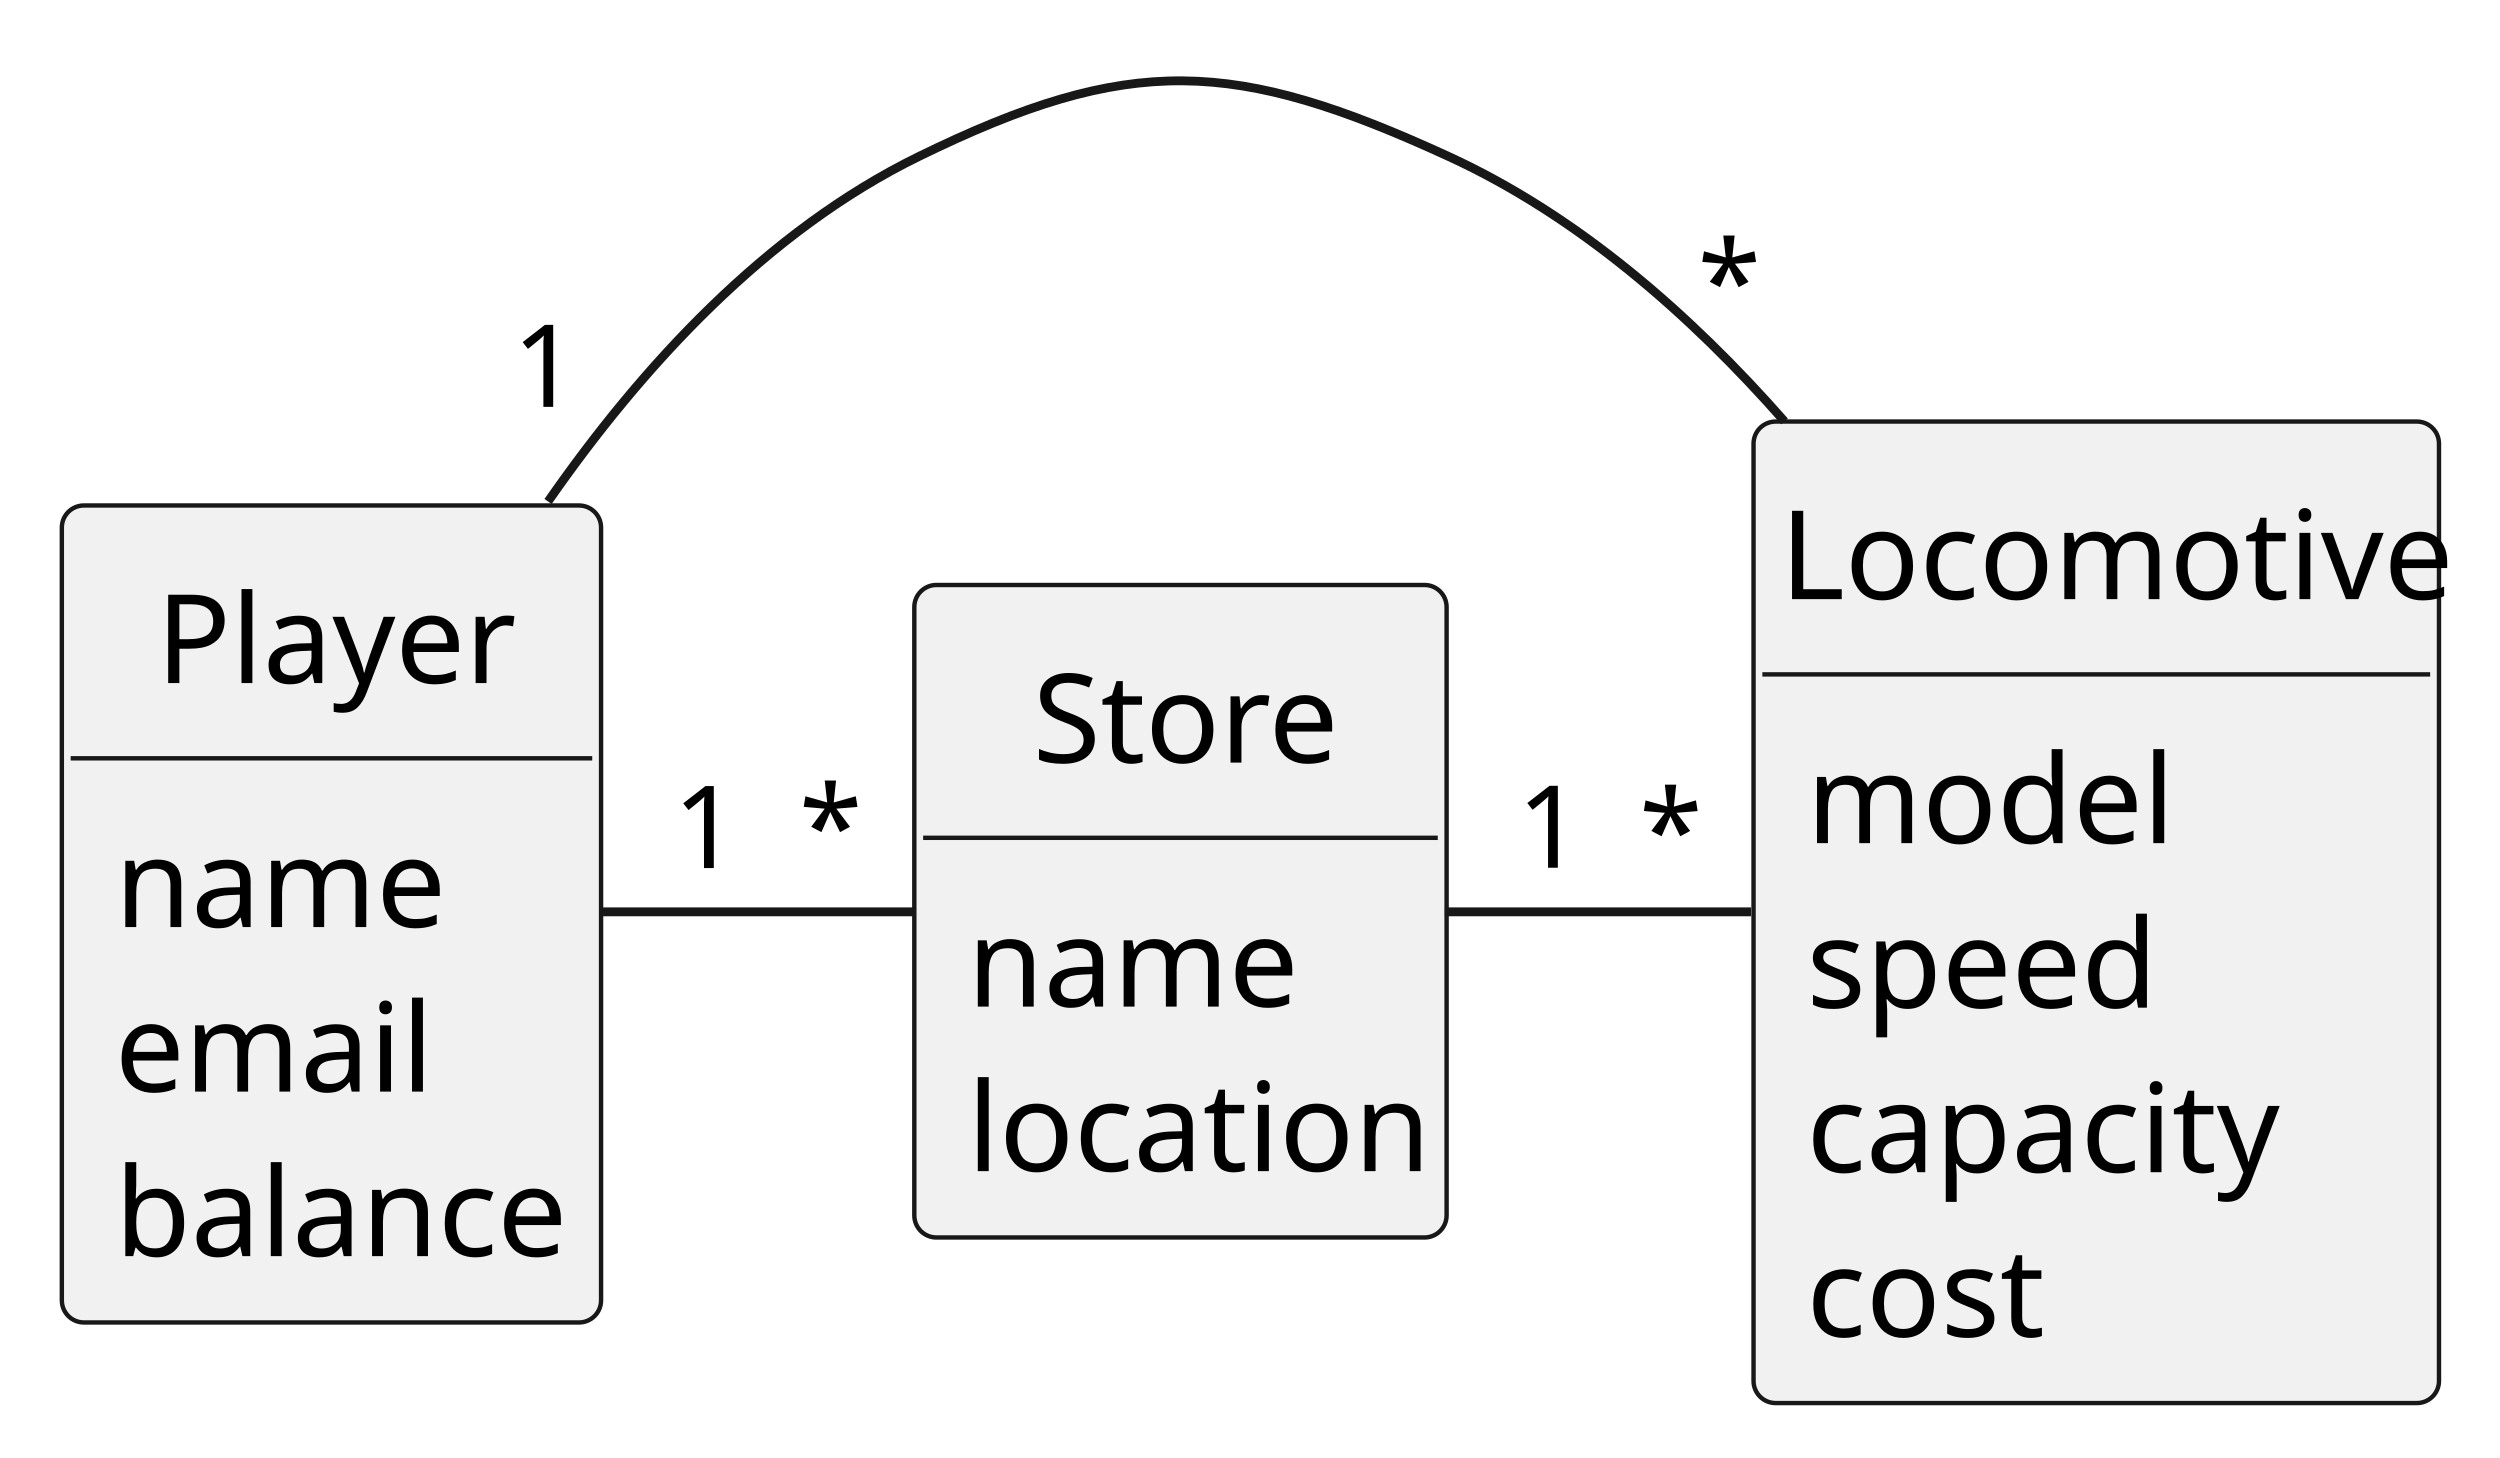
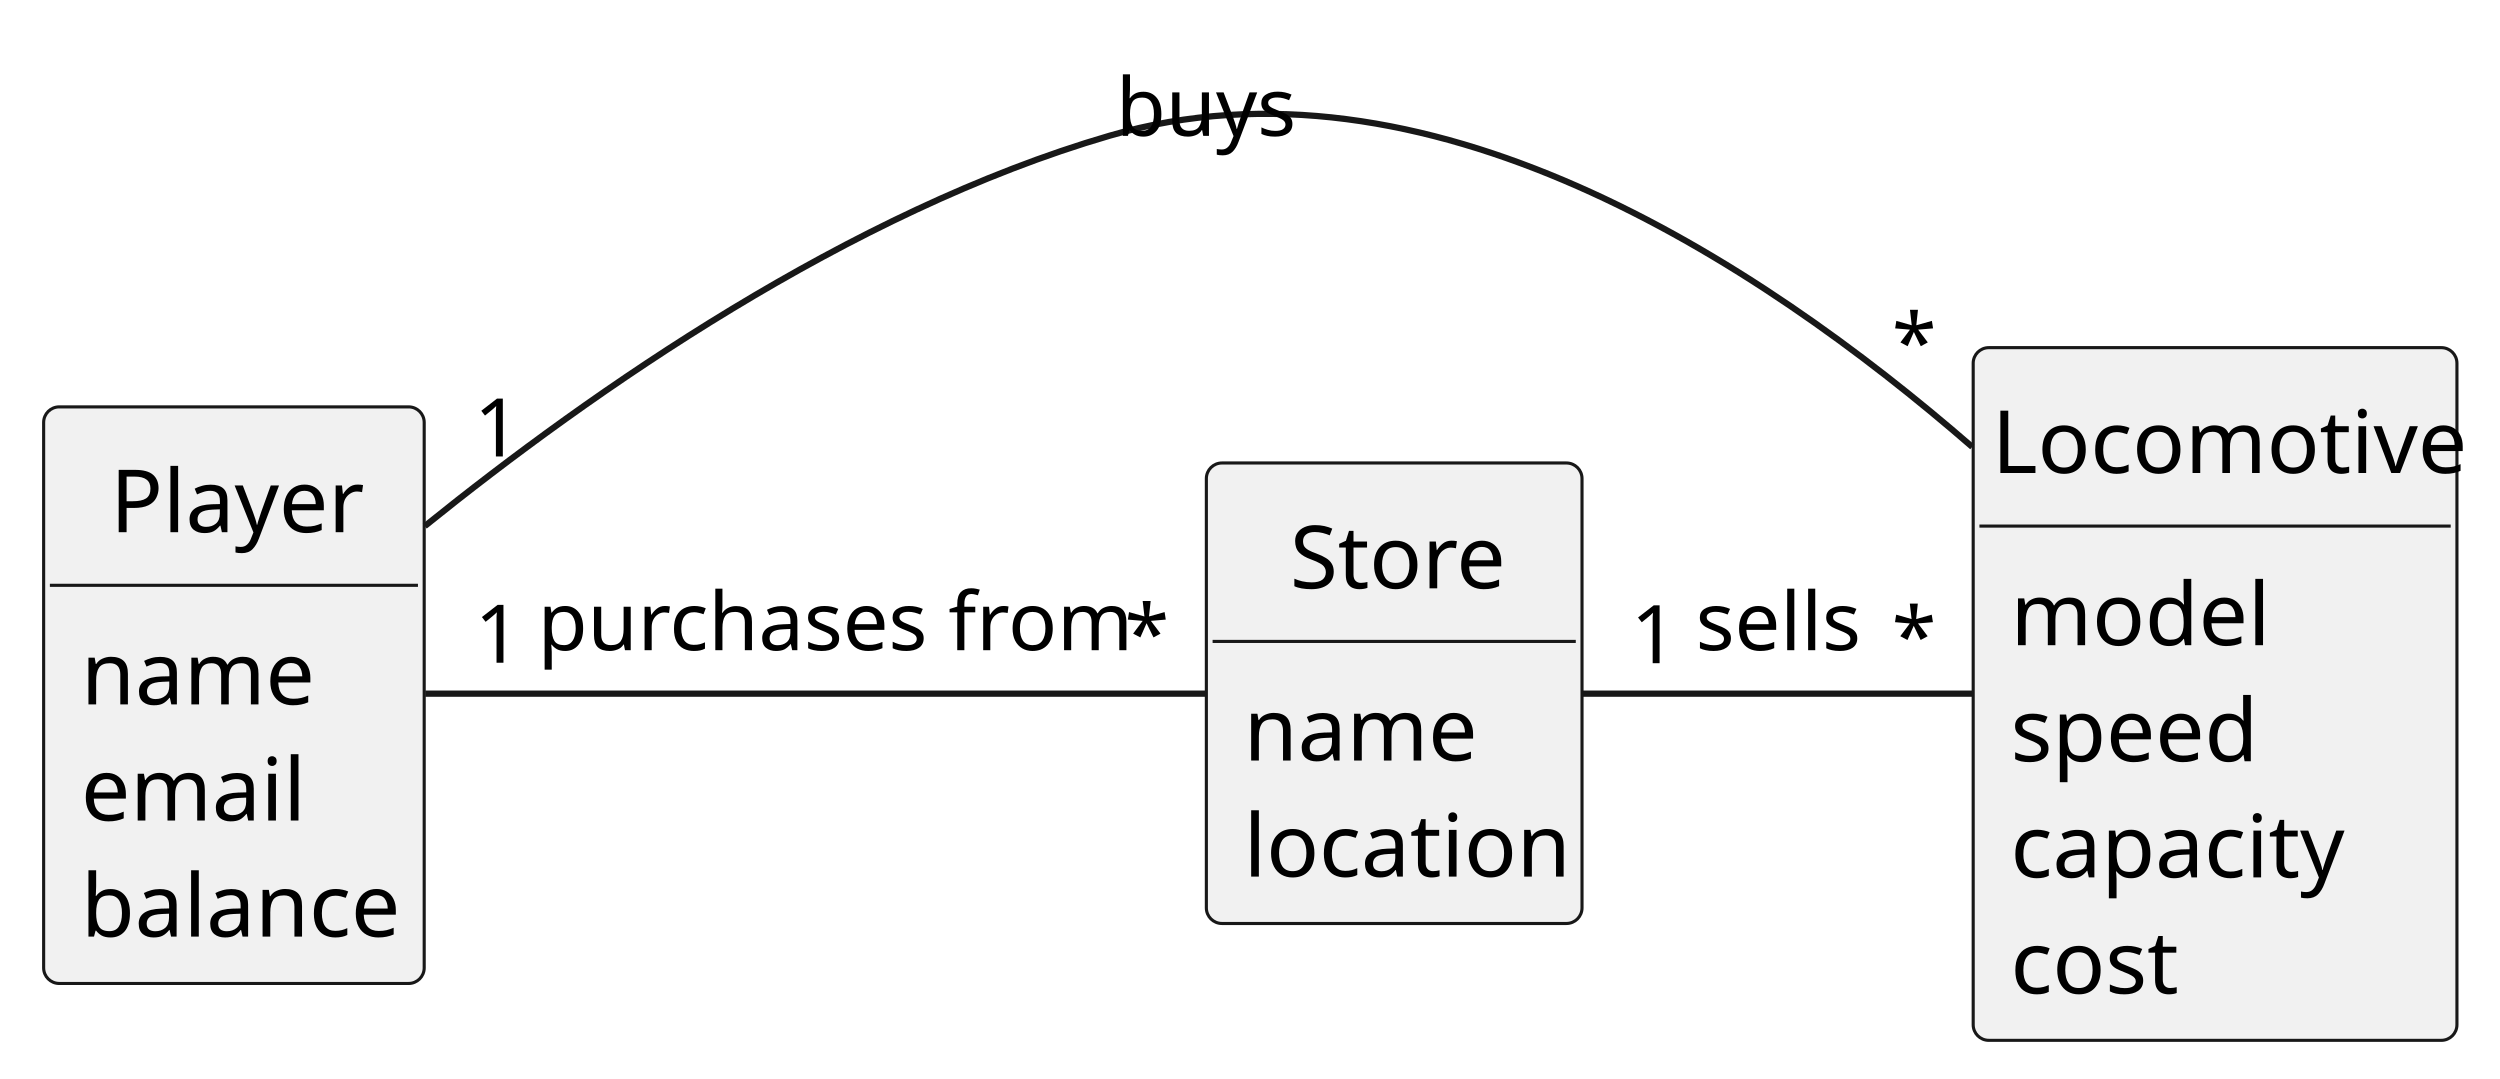
- <svg xmlns="http://www.w3.org/2000/svg" contentStyleType="text/css" height="165px" preserveAspectRatio="none" style="width:283px;height:165px;background:#FFFFFF;" version="1.1" viewBox="0 0 283 165" width="283px" zoomAndPan="magnify">
+ <svg xmlns="http://www.w3.org/2000/svg" contentStyleType="text/css" height="173px" preserveAspectRatio="none" style="width:401px;height:173px;background:#FFFFFF;" version="1.1" viewBox="0 0 401 173" width="401px" zoomAndPan="magnify">
  <defs />
  <g>
    <g id="elem_Locomotive">
-       <rect codeLine="10" fill="#F1F1F1" height="111.106" id="Locomotive" rx="2.5" ry="2.5" style="stroke:#181818;stroke-width:0.5;" width="77.593" x="198.5" y="47.72" />
-       <text fill="#000000" font-family="sans-serif" font-size="14" lengthAdjust="spacing" textLength="71.593" x="201.5" y="67.827">Locomotive</text>
-       <line style="stroke:#181818;stroke-width:0.5;" x1="199.5" x2="275.093" y1="76.341" y2="76.341" />
-       <text fill="#000000" font-family="sans-serif" font-size="14" lengthAdjust="spacing" textLength="38.131" x="204.5" y="95.448">model</text>
-       <text fill="#000000" font-family="sans-serif" font-size="14" lengthAdjust="spacing" textLength="38.145" x="204.5" y="114.07">speed</text>
-       <text fill="#000000" font-family="sans-serif" font-size="14" lengthAdjust="spacing" textLength="51.358" x="204.5" y="132.691">capacity</text>
-       <text fill="#000000" font-family="sans-serif" font-size="14" lengthAdjust="spacing" textLength="25.676" x="204.5" y="151.312">cost</text>
+       <rect codeLine="10" fill="#F1F1F1" height="111.106" id="Locomotive" rx="2.5" ry="2.5" style="stroke:#181818;stroke-width:0.5;" width="77.593" x="316.5" y="55.763" />
+       <text fill="#000000" font-family="sans-serif" font-size="14" lengthAdjust="spacing" textLength="71.593" x="319.5" y="75.87">Locomotive</text>
+       <line style="stroke:#181818;stroke-width:0.5;" x1="317.5" x2="393.093" y1="84.384" y2="84.384" />
+       <text fill="#000000" font-family="sans-serif" font-size="14" lengthAdjust="spacing" textLength="38.131" x="322.5" y="103.491">model</text>
+       <text fill="#000000" font-family="sans-serif" font-size="14" lengthAdjust="spacing" textLength="38.145" x="322.5" y="122.112">speed</text>
+       <text fill="#000000" font-family="sans-serif" font-size="14" lengthAdjust="spacing" textLength="51.358" x="322.5" y="140.733">capacity</text>
+       <text fill="#000000" font-family="sans-serif" font-size="14" lengthAdjust="spacing" textLength="25.676" x="322.5" y="159.355">cost</text>
    </g>
    <g id="elem_Player">
-       <rect codeLine="17" fill="#F1F1F1" height="92.484" id="Player" rx="2.5" ry="2.5" style="stroke:#181818;stroke-width:0.5;" width="61.041" x="7" y="57.22" />
-       <text fill="#000000" font-family="sans-serif" font-size="14" lengthAdjust="spacing" textLength="39.683" x="17.679" y="77.327">Player</text>
-       <line style="stroke:#181818;stroke-width:0.5;" x1="8" x2="67.041" y1="85.841" y2="85.841" />
-       <text fill="#000000" font-family="sans-serif" font-size="14" lengthAdjust="spacing" textLength="35.02" x="13" y="104.948">name</text>
-       <text fill="#000000" font-family="sans-serif" font-size="14" lengthAdjust="spacing" textLength="33.455" x="13" y="123.57">email</text>
-       <text fill="#000000" font-family="sans-serif" font-size="14" lengthAdjust="spacing" textLength="49.041" x="13" y="142.191">balance</text>
+       <rect codeLine="17" fill="#F1F1F1" height="92.484" id="Player" rx="2.5" ry="2.5" style="stroke:#181818;stroke-width:0.5;" width="61.041" x="7" y="65.263" />
+       <text fill="#000000" font-family="sans-serif" font-size="14" lengthAdjust="spacing" textLength="39.683" x="17.679" y="85.37">Player</text>
+       <line style="stroke:#181818;stroke-width:0.5;" x1="8" x2="67.041" y1="93.884" y2="93.884" />
+       <text fill="#000000" font-family="sans-serif" font-size="14" lengthAdjust="spacing" textLength="35.02" x="13" y="112.991">name</text>
+       <text fill="#000000" font-family="sans-serif" font-size="14" lengthAdjust="spacing" textLength="33.455" x="13" y="131.612">email</text>
+       <text fill="#000000" font-family="sans-serif" font-size="14" lengthAdjust="spacing" textLength="49.041" x="13" y="150.233">balance</text>
    </g>
    <g id="elem_Store">
-       <rect codeLine="23" fill="#F1F1F1" height="73.863" id="Store" rx="2.5" ry="2.5" style="stroke:#181818;stroke-width:0.5;" width="60.255" x="103.5" y="66.22" />
-       <text fill="#000000" font-family="sans-serif" font-size="14" lengthAdjust="spacing" textLength="33.462" x="116.897" y="86.327">Store</text>
-       <line style="stroke:#181818;stroke-width:0.5;" x1="104.5" x2="162.755" y1="94.841" y2="94.841" />
-       <text fill="#000000" font-family="sans-serif" font-size="14" lengthAdjust="spacing" textLength="35.02" x="109.5" y="113.948">name</text>
-       <text fill="#000000" font-family="sans-serif" font-size="14" lengthAdjust="spacing" textLength="48.255" x="109.5" y="132.57">location</text>
+       <rect codeLine="23" fill="#F1F1F1" height="73.863" id="Store" rx="2.5" ry="2.5" style="stroke:#181818;stroke-width:0.5;" width="60.255" x="193.5" y="74.263" />
+       <text fill="#000000" font-family="sans-serif" font-size="14" lengthAdjust="spacing" textLength="33.462" x="206.897" y="94.37">Store</text>
+       <line style="stroke:#181818;stroke-width:0.5;" x1="194.5" x2="252.755" y1="102.884" y2="102.884" />
+       <text fill="#000000" font-family="sans-serif" font-size="14" lengthAdjust="spacing" textLength="35.02" x="199.5" y="121.991">name</text>
+       <text fill="#000000" font-family="sans-serif" font-size="14" lengthAdjust="spacing" textLength="48.255" x="199.5" y="140.612">location</text>
    </g>
    <g id="link_Player_Locomotive">
-       <path codeLine="28" d="M62.04,56.77 C72.71,41.43 86.77,26.15 104,17.72 C127.96,6 139.76,6.59 164,17.72 C178.59,24.42 191.37,35.6 202.01,47.7 " fill="none" id="Player-Locomotive" style="stroke:#181818;stroke-width:1.0;" />
-       <text fill="#000000" font-family="sans-serif" font-size="13" lengthAdjust="spacing" textLength="7.23" x="58.012" y="46.057">1</text>
-       <text fill="#000000" font-family="sans-serif" font-size="13" lengthAdjust="spacing" textLength="5.059" x="192.172" y="36.538">*</text>
+       <path codeLine="28" d="M68.13,84.393 C95,62.733 136.21,33.943 178,21.763 C228.36,7.083 281.5,41.393 316.35,71.683 " fill="none" id="Player-Locomotive" style="stroke:#181818;stroke-width:1.0;" />
+       <text fill="#000000" font-family="sans-serif" font-size="13" lengthAdjust="spacing" textLength="27.46" x="179" y="21.791">buys</text>
+       <text fill="#000000" font-family="sans-serif" font-size="13" lengthAdjust="spacing" textLength="7.23" x="76.044" y="73.219">1</text>
+       <text fill="#000000" font-family="sans-serif" font-size="13" lengthAdjust="spacing" textLength="5.059" x="303.455" y="59.563">*</text>
    </g>
    <g id="link_Store_Locomotive">
-       <path codeLine="29" d="M163.56,103.22 C175.12,103.22 186.67,103.22 198.22,103.22 " fill="none" id="Store-Locomotive" style="stroke:#181818;stroke-width:1.0;" />
-       <text fill="#000000" font-family="sans-serif" font-size="13" lengthAdjust="spacing" textLength="7.23" x="171.737" y="98.229">1</text>
-       <text fill="#000000" font-family="sans-serif" font-size="13" lengthAdjust="spacing" textLength="5.059" x="185.56" y="98.698">*</text>
+       <path codeLine="29" d="M253.78,111.263 C272.36,111.263 296.33,111.263 316.33,111.263 " fill="none" id="Store-Locomotive" style="stroke:#181818;stroke-width:1.0;" />
+       <text fill="#000000" font-family="sans-serif" font-size="13" lengthAdjust="spacing" textLength="26.006" x="272" y="104.291">sells</text>
+       <text fill="#000000" font-family="sans-serif" font-size="13" lengthAdjust="spacing" textLength="7.23" x="261.589" y="106.375">1</text>
+       <text fill="#000000" font-family="sans-serif" font-size="13" lengthAdjust="spacing" textLength="5.059" x="303.431" y="106.688">*</text>
    </g>
    <g id="link_Player_Store">
-       <path codeLine="31" d="M68.25,103.22 C79.97,103.22 91.7,103.22 103.42,103.22 " fill="none" id="Player-Store" style="stroke:#181818;stroke-width:1.0;" />
-       <text fill="#000000" font-family="sans-serif" font-size="13" lengthAdjust="spacing" textLength="7.23" x="76.192" y="98.26">1</text>
-       <text fill="#000000" font-family="sans-serif" font-size="13" lengthAdjust="spacing" textLength="5.059" x="90.455" y="98.229">*</text>
+       <path codeLine="31" d="M68.21,111.263 C102.88,111.263 158.93,111.263 193.36,111.263 " fill="none" id="Player-Store" style="stroke:#181818;stroke-width:1.0;" />
+       <text fill="#000000" font-family="sans-serif" font-size="13" lengthAdjust="spacing" textLength="89.591" x="86.25" y="104.291">purchases from</text>
+       <text fill="#000000" font-family="sans-serif" font-size="13" lengthAdjust="spacing" textLength="7.23" x="76.143" y="106.303">1</text>
+       <text fill="#000000" font-family="sans-serif" font-size="13" lengthAdjust="spacing" textLength="5.059" x="180.38" y="106.271">*</text>
    </g>
  </g>
</svg>
